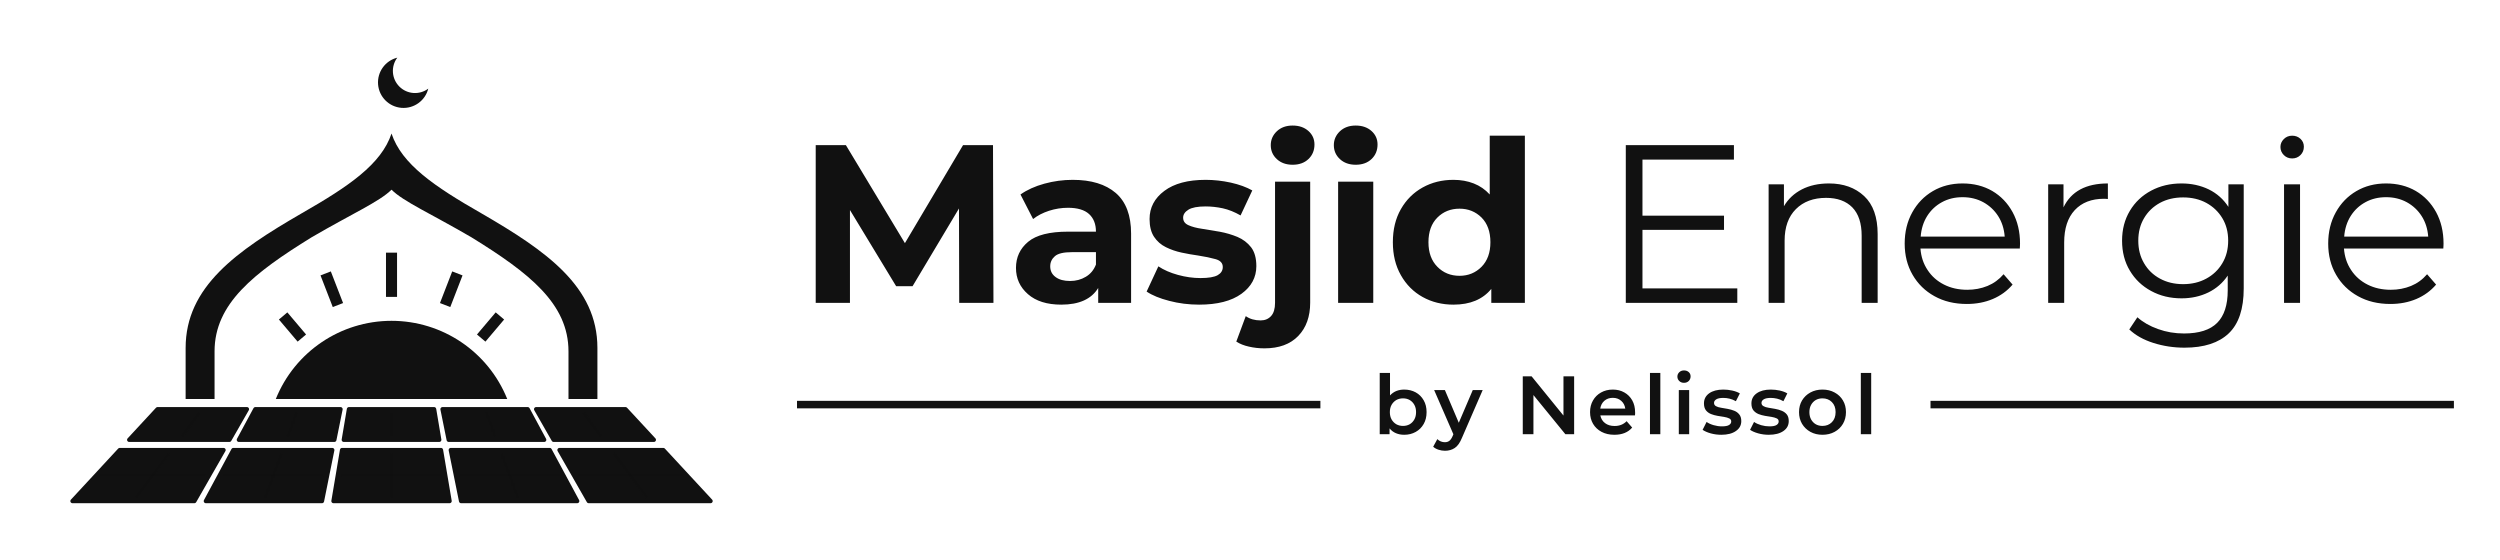
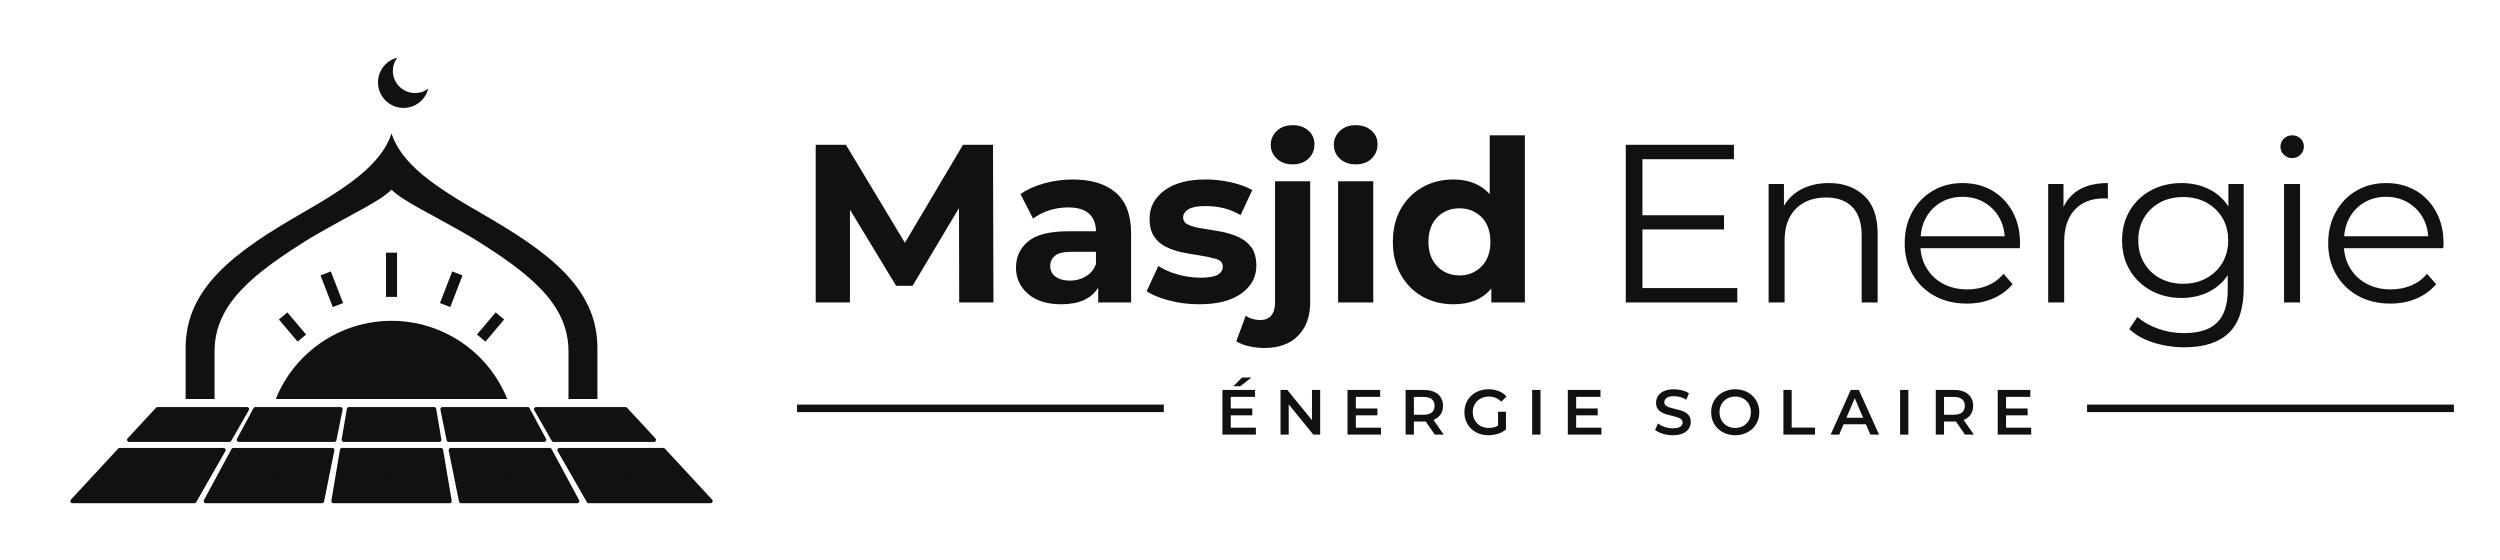
<svg xmlns="http://www.w3.org/2000/svg" viewBox="-6 -6 332.65 74.54" width="1331" height="298">
  <svg x="0" y="0" width="92" height="62.542" viewBox="0 0 406 276">
    <path d="M206.4 7.4A15 15 0 1 0 224.6 25.6A13 13 0 0 1 206.4 7.4Z" fill="#111111" />
    <path d="M82 208L82 178C82 142 112 121 150 99C178 83 197 70 203 52C209 70 228 83 256 99C294 121 324 142 324 178L324 208L307 208L307 180C307 152 284 134 250 113C226 99 210 92 203 85C196 92 180 99 156 113C122 134 99 152 99 180L99 208Z" fill="#111111" />
    <g stroke="#111111" stroke-width="6.5">
      <line x1="203" y1="148" x2="203" y2="122" />
      <line x1="171.5" y1="152.8" x2="164.3" y2="134.2" />
      <line x1="234.5" y1="152.8" x2="241.7" y2="134.2" />
      <line x1="150.3" y1="172.2" x2="139.3" y2="159.2" />
      <line x1="255.7" y1="172.2" x2="266.7" y2="159.2" />
    </g>
    <path d="M135 208A73.3 73.3 0 0 1 271 208Z" fill="#111111" />
    <g fill="#111111" stroke="#111111" stroke-width="2.5" stroke-linejoin="round">
      <polygon points="65.5,214 118.03,214 107.73,232 48.83,232" />
      <polygon points="122.98,214 173.03,214 169.39,232 113.28,232" />
      <polygon points="177.98,214 228.03,214 231.06,232 174.94,232" />
      <polygon points="232.97,214 283.02,214 292.73,232 236.61,232" />
      <polygon points="287.98,214 340.5,214 357.17,232 298.27,232" />
    </g>
    <g fill="#111111" stroke="#111111" stroke-width="2.5" stroke-linejoin="round">
      <polygon points="43.28,238 104.29,238 87.13,268 15.5,268" />
      <polygon points="110.04,238 168.18,238 162.13,268 93.88,268" />
      <polygon points="173.93,238 232.07,238 237.13,268 168.88,268" />
      <polygon points="237.82,238 295.96,238 312.13,268 243.88,268" />
      <polygon points="301.71,238 362.72,238 390.5,268 318.88,268" />
    </g>
    <g stroke="#111111" stroke-opacity="0.35" stroke-width="1.6">
      <line x1="90.26" y1="216" x2="79.78" y2="230" />
      <line x1="147.26" y1="216" x2="142.07" y2="230" />
      <line x1="203" y1="216" x2="203" y2="230" />
      <line x1="258.74" y1="216" x2="263.93" y2="230" />
      <line x1="315.74" y1="216" x2="326.22" y2="230" />
      <line x1="72.29" y1="240" x2="52.81" y2="266" />
      <line x1="138.37" y1="240" x2="128.74" y2="266" />
      <line x1="203" y1="240" x2="203" y2="266" />
      <line x1="267.63" y1="240" x2="277.26" y2="266" />
      <line x1="333.71" y1="240" x2="353.19" y2="266" />
      <line x1="31.39" y1="253" x2="93.71" y2="253" />
      <line x1="103.96" y1="253" x2="163.15" y2="253" />
      <line x1="173.4" y1="253" x2="232.6" y2="253" />
      <line x1="242.85" y1="253" x2="302.04" y2="253" />
      <line x1="312.29" y1="253" x2="374.61" y2="253" />
    </g>
  </svg>
-   <path fill="#111111" d="M107.05 34.33L102.49 34.33L102.49 13.33L106.51 13.33L114.37 26.38L122.11 13.33L126.10 13.33L126.16 34.33L121.60 34.33L121.57 21.76L115.39 32.11L113.20 32.11L107.05 21.97L107.05 34.33ZM144.49 34.33L140.11 34.33L140.11 32.35Q138.76 34.57 135.19 34.57L135.19 34.57Q132.34 34.57 130.75 33.17Q129.16 31.78 129.16 29.68L129.16 29.68Q129.16 27.55 130.78 26.20Q132.40 24.85 136.09 24.85L136.09 24.85L139.81 24.85L139.81 24.85Q139.81 23.35 138.90 22.51Q137.98 21.67 136.09 21.67L136.09 21.67Q134.80 21.67 133.56 22.07Q132.31 22.48 131.44 23.17L131.44 23.17L129.76 19.90Q131.08 18.97 132.94 18.46Q134.80 17.95 136.72 17.95L136.72 17.95Q140.41 17.95 142.45 19.70Q144.49 21.46 144.49 25.12L144.49 25.12L144.49 34.33ZM139.81 29.23L139.81 29.23L139.81 27.58L136.60 27.58Q134.95 27.58 134.34 28.12Q133.72 28.66 133.72 29.47L133.72 29.47Q133.72 30.37 134.43 30.89Q135.13 31.42 136.36 31.42L136.36 31.42Q137.53 31.42 138.46 30.86Q139.39 30.31 139.81 29.23ZM153.55 34.57L153.55 34.57Q151.48 34.57 149.58 34.07Q147.67 33.58 146.56 32.83L146.56 32.83L148.12 29.47Q149.20 30.19 150.73 30.61Q152.26 31.03 153.73 31.03L153.73 31.03Q155.35 31.03 156.03 30.64Q156.70 30.25 156.70 29.56L156.70 29.56Q156.70 28.78 155.74 28.51Q154.78 28.24 153.43 28.03L153.43 28.03Q152.35 27.88 151.22 27.64Q150.10 27.40 149.13 26.92Q148.15 26.44 147.55 25.54Q146.95 24.64 146.95 23.17L146.95 23.17Q146.95 20.89 148.92 19.42Q150.88 17.95 154.42 17.95L154.42 17.95Q156.07 17.95 157.77 18.32Q159.46 18.70 160.63 19.36L160.63 19.36L159.07 22.69Q157.87 22.00 156.70 21.74Q155.53 21.49 154.42 21.49L154.42 21.49Q152.83 21.49 152.13 21.92Q151.42 22.36 151.42 22.99L151.42 22.99Q151.42 23.68 152.13 23.99Q152.83 24.31 153.94 24.47Q155.05 24.64 156.30 24.86Q157.54 25.09 158.65 25.55Q159.76 26.02 160.47 26.93Q161.17 27.85 161.17 29.44L161.17 29.44Q161.17 31.69 159.18 33.13Q157.18 34.57 153.55 34.57ZM162.25 40.39L162.25 40.39Q161.17 40.39 160.18 40.16Q159.19 39.94 158.50 39.49L158.50 39.49L159.76 36.10Q160.57 36.67 161.74 36.67L161.74 36.67Q162.61 36.67 163.14 36.08Q163.66 35.50 163.66 34.33L163.66 34.33L163.66 18.19L168.34 18.19L168.34 34.30Q168.34 37.09 166.75 38.74Q165.16 40.39 162.25 40.39ZM166.00 15.94L166.00 15.94Q164.71 15.94 163.90 15.19Q163.09 14.44 163.09 13.33L163.09 13.33Q163.09 12.25 163.90 11.48Q164.71 10.72 166.00 10.72L166.00 10.72Q167.29 10.72 168.10 11.44Q168.91 12.16 168.91 13.24L168.91 13.24Q168.91 14.41 168.12 15.17Q167.32 15.94 166.00 15.94ZM176.74 34.33L172.06 34.33L172.06 18.19L176.74 18.19L176.74 34.33ZM174.40 15.94L174.40 15.94Q173.11 15.94 172.30 15.19Q171.49 14.44 171.49 13.33L171.49 13.33Q171.49 12.25 172.30 11.48Q173.11 10.72 174.40 10.72L174.40 10.72Q175.69 10.72 176.50 11.44Q177.31 12.16 177.31 13.24L177.31 13.24Q177.31 14.41 176.52 15.17Q175.72 15.94 174.40 15.94ZM187.42 34.57L187.42 34.57Q185.14 34.57 183.31 33.55Q181.48 32.53 180.42 30.65Q179.35 28.78 179.35 26.26L179.35 26.26Q179.35 23.71 180.42 21.85Q181.48 19.99 183.31 18.97Q185.14 17.95 187.42 17.95L187.42 17.95Q188.89 17.95 190.12 18.43Q191.35 18.91 192.25 19.90L192.25 19.90L192.25 12.07L196.93 12.07L196.93 34.33L192.46 34.33L192.46 32.47Q190.75 34.57 187.42 34.57ZM188.23 30.73L188.23 30.73Q189.97 30.73 191.16 29.53Q192.34 28.33 192.34 26.26L192.34 26.26Q192.34 24.16 191.16 22.97Q189.97 21.79 188.23 21.79L188.23 21.79Q186.46 21.79 185.28 22.97Q184.09 24.16 184.09 26.26L184.09 26.26Q184.09 28.33 185.28 29.53Q186.46 30.73 188.23 30.73Z" />
-   <path fill="#111111" d="M225.22 34.33L210.37 34.33L210.37 13.33L224.77 13.33L224.77 15.25L212.59 15.25L212.59 22.72L223.45 22.72L223.45 24.61L212.59 24.61L212.59 32.41L225.22 32.41L225.22 34.33ZM231.52 34.33L229.39 34.33L229.39 18.55L231.43 18.55L231.43 21.46Q232.27 20.02 233.82 19.22Q235.36 18.43 237.43 18.43L237.43 18.43Q240.31 18.43 242.11 20.11Q243.91 21.79 243.91 25.18L243.91 25.18L243.91 34.33L241.78 34.33L241.78 25.39Q241.78 22.90 240.54 21.62Q239.29 20.35 237.04 20.35L237.04 20.35Q234.52 20.35 233.02 21.85Q231.52 23.35 231.52 26.05L231.52 26.05L231.52 34.33ZM255.79 34.48L255.79 34.48Q253.33 34.48 251.47 33.44Q249.61 32.41 248.56 30.59Q247.51 28.78 247.51 26.44L247.51 26.44Q247.51 24.10 248.52 22.28Q249.52 20.47 251.26 19.45Q253.00 18.43 255.22 18.43L255.22 18.43Q257.44 18.43 259.17 19.43Q260.89 20.44 261.88 22.25Q262.87 24.07 262.87 26.44L262.87 26.44Q262.87 26.59 262.86 26.75Q262.84 26.92 262.84 27.10L262.84 27.10L249.61 27.10Q249.73 28.72 250.56 29.96Q251.38 31.21 252.75 31.90Q254.11 32.59 255.85 32.59L255.85 32.59Q257.29 32.59 258.54 32.08Q259.78 31.57 260.68 30.52L260.68 30.52L261.88 31.90Q260.80 33.16 259.24 33.82Q257.68 34.48 255.79 34.48ZM249.64 25.51L249.64 25.51L260.83 25.51Q260.71 23.95 259.96 22.78Q259.21 21.61 257.98 20.93Q256.75 20.26 255.22 20.26L255.22 20.26Q253.69 20.26 252.48 20.92Q251.26 21.58 250.51 22.76Q249.76 23.95 249.64 25.51ZM268.75 34.33L266.62 34.33L266.62 18.55L268.66 18.55L268.66 21.61Q270.19 18.43 274.57 18.43L274.57 18.43L274.57 20.50Q274.42 20.50 274.30 20.48Q274.18 20.47 274.06 20.47L274.06 20.47Q271.57 20.47 270.16 21.98Q268.75 23.50 268.75 26.29L268.75 26.29L268.75 34.33ZM284.77 40.30L284.77 40.30Q282.61 40.30 280.63 39.67Q278.65 39.04 277.42 37.87L277.42 37.87L278.50 36.25Q279.61 37.24 281.25 37.82Q282.88 38.41 284.71 38.41L284.71 38.41Q287.71 38.41 289.12 37.00Q290.53 35.59 290.53 32.68L290.53 32.68L290.53 30.70Q289.54 32.17 287.94 32.95Q286.33 33.73 284.38 33.73L284.38 33.73Q282.13 33.73 280.33 32.75Q278.53 31.78 277.50 30.05Q276.46 28.33 276.46 26.05L276.46 26.05Q276.46 23.80 277.50 22.07Q278.53 20.35 280.33 19.39Q282.13 18.43 284.38 18.43L284.38 18.43Q286.36 18.43 288.00 19.22Q289.63 20.02 290.62 21.55L290.62 21.55L290.62 18.55L292.66 18.55L292.66 32.41Q292.66 36.49 290.67 38.39Q288.67 40.30 284.77 40.30ZM284.59 31.84L284.59 31.84Q286.33 31.84 287.68 31.10Q289.03 30.37 289.81 29.06Q290.59 27.76 290.59 26.05L290.59 26.05Q290.59 24.34 289.81 23.05Q289.03 21.76 287.68 21.02Q286.33 20.29 284.59 20.29L284.59 20.29Q282.85 20.29 281.50 21.02Q280.15 21.76 279.39 23.05Q278.62 24.34 278.62 26.05L278.62 26.05Q278.62 27.76 279.39 29.06Q280.15 30.37 281.50 31.10Q282.85 31.84 284.59 31.84ZM300.16 34.33L298.03 34.33L298.03 18.55L300.16 18.55L300.16 34.33ZM299.11 15.10L299.11 15.10Q298.45 15.10 298.00 14.65Q297.55 14.20 297.55 13.57L297.55 13.57Q297.55 12.97 298.00 12.52Q298.45 12.07 299.11 12.07L299.11 12.07Q299.77 12.07 300.22 12.49Q300.67 12.91 300.67 13.54L300.67 13.54Q300.67 14.20 300.22 14.65Q299.77 15.10 299.11 15.10ZM312.19 34.48L312.19 34.48Q309.73 34.48 307.87 33.44Q306.01 32.41 304.96 30.59Q303.91 28.78 303.91 26.44L303.91 26.44Q303.91 24.10 304.92 22.28Q305.92 20.47 307.66 19.45Q309.40 18.43 311.62 18.43L311.62 18.43Q313.84 18.43 315.57 19.43Q317.29 20.44 318.28 22.25Q319.27 24.07 319.27 26.44L319.27 26.44Q319.27 26.59 319.26 26.75Q319.24 26.92 319.24 27.10L319.24 27.10L306.01 27.10Q306.13 28.72 306.96 29.96Q307.78 31.21 309.15 31.90Q310.51 32.59 312.25 32.59L312.25 32.59Q313.69 32.59 314.94 32.08Q316.18 31.57 317.08 30.52L317.08 30.52L318.28 31.90Q317.20 33.16 315.64 33.82Q314.08 34.48 312.19 34.48ZM306.04 25.51L306.04 25.51L317.23 25.51Q317.11 23.95 316.36 22.78Q315.61 21.61 314.38 20.93Q313.15 20.26 311.62 20.26L311.62 20.26Q310.09 20.26 308.88 20.92Q307.66 21.58 306.91 22.76Q306.16 23.95 306.04 25.51Z" />
-   <path fill="#111111" d="M180.86 51.90L180.86 51.90Q180.26 51.90 179.76 51.69Q179.26 51.48 178.91 51.05L178.91 51.05L178.91 51.82L177.60 51.82L177.60 43.66L178.97 43.66L178.97 46.66Q179.33 46.27 179.81 46.07Q180.30 45.88 180.86 45.88L180.86 45.88Q181.71 45.88 182.39 46.25Q183.06 46.62 183.45 47.30Q183.84 47.97 183.84 48.88L183.84 48.88Q183.84 49.80 183.45 50.47Q183.06 51.15 182.39 51.52Q181.71 51.90 180.86 51.90ZM180.70 50.72L180.70 50.72Q181.20 50.72 181.59 50.50Q181.98 50.27 182.21 49.86Q182.44 49.45 182.44 48.88L182.44 48.88Q182.44 48.32 182.21 47.91Q181.98 47.50 181.59 47.27Q181.20 47.05 180.70 47.05L180.70 47.05Q180.21 47.05 179.81 47.27Q179.42 47.50 179.18 47.91Q178.95 48.32 178.95 48.88L178.95 48.88Q178.95 49.45 179.18 49.86Q179.42 50.27 179.81 50.50Q180.21 50.72 180.70 50.72ZM186.29 54.03L186.29 54.03Q185.86 54.03 185.43 53.89Q185.00 53.75 184.72 53.49L184.72 53.49L185.27 52.48Q185.70 52.89 186.28 52.89L186.28 52.89Q186.64 52.89 186.88 52.70Q187.12 52.51 187.31 52.07L187.31 52.07L187.41 51.83L184.85 45.95L186.28 45.95L188.13 50.30L189.99 45.95L191.31 45.95L188.56 52.29Q188.15 53.30 187.59 53.66Q187.03 54.03 186.29 54.03ZM198.07 51.82L196.65 51.82L196.65 44.12L197.83 44.12L202.07 49.34L202.07 44.12L203.49 44.12L203.49 51.82L202.32 51.82L198.07 46.61L198.07 51.82ZM208.85 51.90L208.85 51.90Q207.87 51.90 207.14 51.51Q206.41 51.12 206.01 50.44Q205.61 49.76 205.61 48.88L205.61 48.88Q205.61 48.00 206.00 47.33Q206.39 46.65 207.07 46.27Q207.76 45.88 208.64 45.88L208.64 45.88Q209.50 45.88 210.17 46.26Q210.84 46.63 211.23 47.32Q211.61 48.00 211.61 48.92L211.61 48.92Q211.61 49.01 211.61 49.12Q211.60 49.23 211.59 49.32L211.59 49.32L206.98 49.32Q207.10 49.96 207.61 50.35Q208.11 50.73 208.88 50.73L208.88 50.73Q209.86 50.73 210.48 50.09L210.48 50.09L211.22 50.94Q210.40 51.90 208.85 51.90ZM206.97 48.41L206.97 48.41L210.30 48.41Q210.21 47.77 209.76 47.38Q209.31 46.98 208.64 46.98L208.64 46.98Q207.97 46.98 207.52 47.37Q207.07 47.76 206.97 48.41ZM214.97 51.82L213.59 51.82L213.59 43.66L214.97 43.66L214.97 51.82ZM218.81 51.82L217.43 51.82L217.43 45.95L218.81 45.95L218.81 51.82ZM218.12 44.98L218.12 44.98Q217.74 44.98 217.49 44.74Q217.24 44.50 217.24 44.15L217.24 44.15Q217.24 43.81 217.49 43.57Q217.74 43.33 218.12 43.33L218.12 43.33Q218.51 43.33 218.76 43.56Q219.00 43.78 219.00 44.12L219.00 44.12Q219.00 44.48 218.76 44.73Q218.51 44.98 218.12 44.98ZM223.09 51.90L223.09 51.90Q222.35 51.90 221.67 51.71Q221.00 51.52 220.60 51.24L220.60 51.24L221.13 50.19Q221.51 50.46 222.07 50.62Q222.62 50.78 223.17 50.78L223.17 50.78Q223.83 50.78 224.12 50.60Q224.41 50.42 224.41 50.13L224.41 50.13Q224.41 49.84 224.14 49.72Q223.88 49.59 223.46 49.52Q223.05 49.46 222.59 49.38Q222.13 49.30 221.72 49.14Q221.30 48.97 221.04 48.64Q220.78 48.30 220.78 47.72L220.78 47.72Q220.78 46.88 221.47 46.38Q222.17 45.88 223.36 45.88L223.36 45.88Q223.94 45.88 224.55 46.01Q225.16 46.15 225.56 46.39L225.56 46.39L225.03 47.43Q224.61 47.19 224.19 47.09Q223.77 46.99 223.35 46.99L223.35 46.99Q222.72 46.99 222.42 47.18Q222.12 47.37 222.12 47.65L222.12 47.65Q222.12 47.95 222.38 48.09Q222.64 48.24 223.06 48.30Q223.47 48.37 223.93 48.45Q224.39 48.53 224.81 48.70Q225.22 48.86 225.48 49.19Q225.75 49.51 225.75 50.08L225.75 50.08Q225.75 50.91 225.03 51.40Q224.32 51.90 223.09 51.90ZM229.41 51.90L229.41 51.90Q228.67 51.90 228.00 51.71Q227.32 51.52 226.92 51.24L226.92 51.24L227.45 50.19Q227.84 50.46 228.39 50.62Q228.95 50.78 229.50 50.78L229.50 50.78Q230.16 50.78 230.44 50.60Q230.73 50.42 230.73 50.13L230.73 50.13Q230.73 49.84 230.47 49.72Q230.20 49.59 229.79 49.52Q229.38 49.46 228.91 49.38Q228.45 49.30 228.04 49.14Q227.63 48.97 227.36 48.64Q227.10 48.30 227.10 47.72L227.10 47.72Q227.10 46.88 227.80 46.38Q228.50 45.88 229.68 45.88L229.68 45.88Q230.27 45.88 230.88 46.01Q231.49 46.15 231.88 46.39L231.88 46.39L231.36 47.43Q230.94 47.19 230.52 47.09Q230.09 46.99 229.67 46.99L229.67 46.99Q229.05 46.99 228.74 47.18Q228.44 47.37 228.44 47.65L228.44 47.65Q228.44 47.95 228.71 48.09Q228.97 48.24 229.38 48.30Q229.79 48.37 230.26 48.45Q230.72 48.53 231.13 48.70Q231.54 48.86 231.81 49.19Q232.07 49.51 232.07 50.08L232.07 50.08Q232.07 50.91 231.36 51.40Q230.64 51.90 229.41 51.90ZM236.56 51.90L236.56 51.90Q235.66 51.90 234.95 51.51Q234.25 51.12 233.84 50.44Q233.44 49.76 233.44 48.88L233.44 48.88Q233.44 48.00 233.84 47.33Q234.25 46.65 234.95 46.27Q235.66 45.88 236.56 45.88L236.56 45.88Q237.47 45.88 238.18 46.27Q238.89 46.65 239.29 47.33Q239.69 48.00 239.69 48.88L239.69 48.88Q239.69 49.76 239.29 50.44Q238.89 51.12 238.18 51.51Q237.47 51.90 236.56 51.90ZM236.56 50.72L236.56 50.72Q237.32 50.72 237.81 50.23Q238.31 49.73 238.31 48.88L238.31 48.88Q238.31 48.04 237.81 47.54Q237.32 47.05 236.56 47.05L236.56 47.05Q236.06 47.05 235.67 47.27Q235.28 47.50 235.05 47.91Q234.82 48.32 234.82 48.88L234.82 48.88Q234.82 49.45 235.05 49.86Q235.28 50.27 235.67 50.50Q236.06 50.72 236.56 50.72ZM243.05 51.82L241.67 51.82L241.67 43.66L243.05 43.66L243.05 51.82Z" />
-   <rect x="100.00" y="47.38" width="69.70" height="1" fill="#111111" />
-   <rect x="250.95" y="47.38" width="69.70" height="1" fill="#111111" />
+   <path fill="#111111" d="M107.05 34.28L102.49 34.28L102.49 13.28L106.51 13.28L114.37 26.33L122.11 13.28L126.10 13.28L126.16 34.28L121.60 34.28L121.57 21.71L115.39 32.06L113.20 32.06L107.05 21.92L107.05 34.28ZM144.49 34.28L140.11 34.28L140.11 32.30Q138.76 34.52 135.19 34.52L135.19 34.52Q132.34 34.52 130.75 33.12Q129.16 31.73 129.16 29.63L129.16 29.63Q129.16 27.50 130.78 26.15Q132.40 24.80 136.09 24.80L136.09 24.80L139.81 24.80L139.81 24.80Q139.81 23.30 138.90 22.46Q137.98 21.62 136.09 21.62L136.09 21.62Q134.80 21.62 133.56 22.02Q132.31 22.43 131.44 23.12L131.44 23.12L129.76 19.85Q131.08 18.92 132.94 18.41Q134.80 17.90 136.72 17.90L136.72 17.90Q140.41 17.90 142.45 19.65Q144.49 21.41 144.49 25.07L144.49 25.07L144.49 34.28ZM139.81 29.18L139.81 29.18L139.81 27.53L136.60 27.53Q134.95 27.53 134.34 28.07Q133.72 28.61 133.72 29.42L133.72 29.42Q133.72 30.32 134.43 30.84Q135.13 31.37 136.36 31.37L136.36 31.37Q137.53 31.37 138.46 30.81Q139.39 30.26 139.81 29.18ZM153.55 34.52L153.55 34.52Q151.48 34.52 149.58 34.02Q147.67 33.53 146.56 32.78L146.56 32.78L148.12 29.42Q149.20 30.14 150.73 30.56Q152.26 30.98 153.73 30.98L153.73 30.98Q155.35 30.98 156.03 30.59Q156.70 30.20 156.70 29.51L156.70 29.51Q156.70 28.73 155.74 28.46Q154.78 28.19 153.43 27.98L153.43 27.98Q152.35 27.83 151.22 27.59Q150.10 27.35 149.13 26.87Q148.15 26.39 147.55 25.49Q146.95 24.59 146.95 23.12L146.95 23.12Q146.95 20.84 148.92 19.37Q150.88 17.90 154.42 17.90L154.42 17.90Q156.07 17.90 157.77 18.27Q159.46 18.65 160.63 19.31L160.63 19.31L159.07 22.64Q157.87 21.95 156.70 21.69Q155.53 21.44 154.42 21.44L154.42 21.44Q152.83 21.44 152.13 21.87Q151.42 22.31 151.42 22.94L151.42 22.94Q151.42 23.63 152.13 23.94Q152.83 24.26 153.94 24.42Q155.05 24.59 156.30 24.81Q157.54 25.04 158.65 25.50Q159.76 25.97 160.47 26.88Q161.17 27.80 161.17 29.39L161.17 29.39Q161.17 31.64 159.18 33.08Q157.18 34.52 153.55 34.52ZM162.25 40.34L162.25 40.34Q161.17 40.34 160.18 40.11Q159.19 39.89 158.50 39.44L158.50 39.44L159.76 36.05Q160.57 36.62 161.74 36.62L161.74 36.62Q162.61 36.62 163.14 36.03Q163.66 35.45 163.66 34.28L163.66 34.28L163.66 18.14L168.34 18.14L168.34 34.25Q168.34 37.04 166.75 38.69Q165.16 40.34 162.25 40.34ZM166.00 15.89L166.00 15.89Q164.71 15.89 163.90 15.14Q163.09 14.39 163.09 13.28L163.09 13.28Q163.09 12.20 163.90 11.43Q164.71 10.67 166.00 10.67L166.00 10.67Q167.29 10.67 168.10 11.39Q168.91 12.11 168.91 13.19L168.91 13.19Q168.91 14.36 168.12 15.12Q167.32 15.89 166.00 15.89ZM176.74 34.28L172.06 34.28L172.06 18.14L176.74 18.14L176.74 34.28ZM174.40 15.89L174.40 15.89Q173.11 15.89 172.30 15.14Q171.49 14.39 171.49 13.28L171.49 13.28Q171.49 12.20 172.30 11.43Q173.11 10.67 174.40 10.67L174.40 10.67Q175.69 10.67 176.50 11.39Q177.31 12.11 177.31 13.19L177.31 13.19Q177.31 14.36 176.52 15.12Q175.72 15.89 174.40 15.89ZM187.42 34.52L187.42 34.52Q185.14 34.52 183.31 33.50Q181.48 32.48 180.42 30.60Q179.35 28.73 179.35 26.21L179.35 26.21Q179.35 23.66 180.42 21.80Q181.48 19.94 183.31 18.92Q185.14 17.90 187.42 17.90L187.42 17.90Q188.89 17.90 190.12 18.38Q191.35 18.86 192.25 19.85L192.25 19.85L192.25 12.02L196.93 12.02L196.93 34.28L192.46 34.28L192.46 32.42Q190.75 34.52 187.42 34.52ZM188.23 30.68L188.23 30.68Q189.97 30.68 191.16 29.48Q192.34 28.28 192.34 26.21L192.34 26.21Q192.34 24.11 191.16 22.92Q189.97 21.74 188.23 21.74L188.23 21.74Q186.46 21.74 185.28 22.92Q184.09 24.11 184.09 26.21L184.09 26.21Q184.09 28.28 185.28 29.48Q186.46 30.68 188.23 30.68Z" />
+   <path fill="#111111" d="M225.22 34.28L210.37 34.28L210.37 13.28L224.77 13.28L224.77 15.20L212.59 15.20L212.59 22.67L223.45 22.67L223.45 24.56L212.59 24.56L212.59 32.36L225.22 32.36L225.22 34.28ZM231.52 34.28L229.39 34.28L229.39 18.50L231.43 18.50L231.43 21.41Q232.27 19.97 233.82 19.17Q235.36 18.38 237.43 18.38L237.43 18.38Q240.31 18.38 242.11 20.06Q243.91 21.74 243.91 25.13L243.91 25.13L243.91 34.28L241.78 34.28L241.78 25.34Q241.78 22.85 240.54 21.57Q239.29 20.30 237.04 20.30L237.04 20.30Q234.52 20.30 233.02 21.80Q231.52 23.30 231.52 26.00L231.52 26.00L231.52 34.28ZM255.79 34.43L255.79 34.43Q253.33 34.43 251.47 33.39Q249.61 32.36 248.56 30.54Q247.51 28.73 247.51 26.39L247.51 26.39Q247.51 24.05 248.52 22.23Q249.52 20.42 251.26 19.40Q253.00 18.38 255.22 18.38L255.22 18.38Q257.44 18.38 259.17 19.38Q260.89 20.39 261.88 22.20Q262.87 24.02 262.87 26.39L262.87 26.39Q262.87 26.54 262.86 26.70Q262.84 26.87 262.84 27.05L262.84 27.05L249.61 27.05Q249.73 28.67 250.56 29.91Q251.38 31.16 252.75 31.85Q254.11 32.54 255.85 32.54L255.85 32.54Q257.29 32.54 258.54 32.03Q259.78 31.52 260.68 30.47L260.68 30.47L261.88 31.85Q260.80 33.11 259.24 33.77Q257.68 34.43 255.79 34.43ZM249.64 25.46L249.64 25.46L260.83 25.46Q260.71 23.90 259.96 22.73Q259.21 21.56 257.98 20.88Q256.75 20.21 255.22 20.21L255.22 20.21Q253.69 20.21 252.48 20.87Q251.26 21.53 250.51 22.71Q249.76 23.90 249.64 25.46ZM268.75 34.28L266.62 34.28L266.62 18.50L268.66 18.50L268.66 21.56Q270.19 18.38 274.57 18.38L274.57 18.38L274.57 20.45Q274.42 20.45 274.30 20.43Q274.18 20.42 274.06 20.42L274.06 20.42Q271.57 20.42 270.16 21.93Q268.75 23.45 268.75 26.24L268.75 26.24L268.75 34.28ZM284.77 40.25L284.77 40.25Q282.61 40.25 280.63 39.62Q278.65 38.99 277.42 37.82L277.42 37.82L278.50 36.20Q279.61 37.19 281.25 37.77Q282.88 38.36 284.71 38.36L284.71 38.36Q287.71 38.36 289.12 36.95Q290.53 35.54 290.53 32.63L290.53 32.63L290.53 30.65Q289.54 32.12 287.94 32.90Q286.33 33.68 284.38 33.68L284.38 33.68Q282.13 33.68 280.33 32.70Q278.53 31.73 277.50 30.00Q276.46 28.28 276.46 26.00L276.46 26.00Q276.46 23.75 277.50 22.02Q278.53 20.30 280.33 19.34Q282.13 18.38 284.38 18.38L284.38 18.38Q286.36 18.38 288.00 19.17Q289.63 19.97 290.62 21.50L290.62 21.50L290.62 18.50L292.66 18.50L292.66 32.36Q292.66 36.44 290.67 38.34Q288.67 40.25 284.77 40.25ZM284.59 31.79L284.59 31.79Q286.33 31.79 287.68 31.05Q289.03 30.32 289.81 29.01Q290.59 27.71 290.59 26.00L290.59 26.00Q290.59 24.29 289.81 23.00Q289.03 21.71 287.68 20.97Q286.33 20.24 284.59 20.24L284.59 20.24Q282.85 20.24 281.50 20.97Q280.15 21.71 279.39 23.00Q278.62 24.29 278.62 26.00L278.62 26.00Q278.62 27.71 279.39 29.01Q280.15 30.32 281.50 31.05Q282.85 31.79 284.59 31.79ZM300.16 34.28L298.03 34.28L298.03 18.50L300.16 18.50L300.16 34.28ZM299.11 15.05L299.11 15.05Q298.45 15.05 298.00 14.60Q297.55 14.15 297.55 13.52L297.55 13.52Q297.55 12.92 298.00 12.47Q298.45 12.02 299.11 12.02L299.11 12.02Q299.77 12.02 300.22 12.44Q300.67 12.86 300.67 13.49L300.67 13.49Q300.67 14.15 300.22 14.60Q299.77 15.05 299.11 15.05ZM312.19 34.43L312.19 34.43Q309.73 34.43 307.87 33.39Q306.01 32.36 304.96 30.54Q303.91 28.73 303.91 26.39L303.91 26.39Q303.91 24.05 304.92 22.23Q305.92 20.42 307.66 19.40Q309.40 18.38 311.62 18.38L311.62 18.38Q313.84 18.38 315.57 19.38Q317.29 20.39 318.28 22.20Q319.27 24.02 319.27 26.39L319.27 26.39Q319.27 26.54 319.26 26.70Q319.24 26.87 319.24 27.05L319.24 27.05L306.01 27.05Q306.13 28.67 306.96 29.91Q307.78 31.16 309.15 31.85Q310.51 32.54 312.25 32.54L312.25 32.54Q313.69 32.54 314.94 32.03Q316.18 31.52 317.08 30.47L317.08 30.47L318.28 31.85Q317.20 33.11 315.64 33.77Q314.08 34.43 312.19 34.43ZM306.04 25.46L306.04 25.46L317.23 25.46Q317.11 23.90 316.36 22.73Q315.61 21.56 314.38 20.88Q313.15 20.21 311.62 20.21L311.62 20.21Q310.09 20.21 308.88 20.87Q307.66 21.53 306.91 22.71Q306.16 23.90 306.04 25.46Z" />
+   <path fill="#111111" d="M161.11 51.88L156.65 51.88L156.65 45.93L161.00 45.93L161.00 46.85L157.76 46.85L157.76 48.40L160.63 48.40L160.63 49.31L157.76 49.31L157.76 50.95L161.11 50.95L161.11 51.88ZM159.03 45.44L158.11 45.44L159.26 44.28L160.51 44.28L159.03 45.44ZM165.48 51.88L164.39 51.88L164.39 45.93L165.30 45.93L168.58 49.95L168.58 45.93L169.67 45.93L169.67 51.88L168.76 51.88L165.48 47.85L165.48 51.88ZM177.77 51.88L173.31 51.88L173.31 45.93L177.66 45.93L177.66 46.85L174.42 46.85L174.42 48.40L177.29 48.40L177.29 49.31L174.42 49.31L174.42 50.95L177.77 50.95L177.77 51.88ZM182.15 51.88L181.05 51.88L181.05 45.93L183.49 45.93Q184.68 45.93 185.35 46.49Q186.03 47.06 186.03 48.04L186.03 48.04Q186.03 48.72 185.70 49.20Q185.36 49.68 184.76 49.93L184.76 49.93L186.13 51.88L184.94 51.88L183.72 50.13Q183.61 50.14 183.49 50.14L183.49 50.14L182.15 50.14L182.15 51.88ZM182.15 46.86L182.15 49.23L183.44 49.23Q184.17 49.23 184.54 48.92Q184.91 48.60 184.91 48.04L184.91 48.04Q184.91 47.48 184.54 47.17Q184.17 46.86 183.44 46.86L183.44 46.86L182.15 46.86ZM192.08 51.96L192.08 51.96Q191.38 51.96 190.80 51.74Q190.22 51.51 189.78 51.10Q189.35 50.69 189.11 50.12Q188.88 49.56 188.88 48.90L188.88 48.90Q188.88 48.24 189.11 47.68Q189.35 47.12 189.78 46.70Q190.22 46.29 190.81 46.07Q191.40 45.84 192.10 45.84L192.10 45.84Q192.84 45.84 193.46 46.09Q194.07 46.33 194.49 46.81L194.49 46.81L193.79 47.49Q193.44 47.14 193.03 46.98Q192.62 46.81 192.15 46.81L192.15 46.81Q191.52 46.81 191.03 47.08Q190.54 47.34 190.27 47.82Q189.99 48.29 189.99 48.90L189.99 48.90Q189.99 49.50 190.27 49.98Q190.54 50.46 191.03 50.72Q191.51 50.99 192.14 50.99L192.14 50.99Q192.46 50.99 192.77 50.92Q193.07 50.85 193.36 50.69L193.36 50.69L193.36 48.83L194.41 48.83L194.41 51.20Q193.94 51.58 193.33 51.77Q192.71 51.96 192.08 51.96ZM199.01 51.88L197.90 51.88L197.90 45.93L199.01 45.93L199.01 51.88ZM207.12 51.88L202.65 51.88L202.65 45.93L207.00 45.93L207.00 46.85L203.76 46.85L203.76 48.40L206.63 48.40L206.63 49.31L203.76 49.31L203.76 50.95L207.12 50.95L207.12 51.88ZM216.62 51.96L216.62 51.96Q215.92 51.96 215.28 51.76Q214.65 51.56 214.27 51.25L214.27 51.25L214.66 50.39Q215.01 50.68 215.54 50.86Q216.07 51.04 216.62 51.04L216.62 51.04Q217.32 51.04 217.63 50.82Q217.94 50.60 217.94 50.27L217.94 50.27Q217.94 50.00 217.75 49.83Q217.55 49.67 217.24 49.57Q216.93 49.47 216.55 49.38Q216.17 49.30 215.79 49.19Q215.41 49.07 215.10 48.89Q214.78 48.70 214.59 48.40Q214.40 48.09 214.40 47.62L214.40 47.62Q214.40 47.13 214.66 46.73Q214.92 46.32 215.45 46.08Q215.98 45.84 216.80 45.84L216.80 45.84Q217.33 45.84 217.86 45.98Q218.39 46.11 218.78 46.37L218.78 46.37L218.43 47.23Q218.03 46.99 217.61 46.87Q217.18 46.76 216.79 46.76L216.79 46.76Q216.10 46.76 215.80 47.00Q215.50 47.23 215.50 47.57L215.50 47.57Q215.50 47.84 215.69 48.00Q215.88 48.16 216.19 48.26Q216.51 48.36 216.89 48.45Q217.27 48.53 217.64 48.64Q218.01 48.75 218.33 48.93Q218.64 49.12 218.83 49.42Q219.02 49.72 219.02 50.19L219.02 50.19Q219.02 50.67 218.77 51.07Q218.51 51.48 217.97 51.72Q217.44 51.96 216.62 51.96ZM224.94 51.96L224.94 51.96Q224.25 51.96 223.67 51.73Q223.08 51.50 222.65 51.09Q222.21 50.68 221.97 50.12Q221.74 49.56 221.74 48.90L221.74 48.90Q221.74 48.24 221.97 47.68Q222.21 47.12 222.65 46.71Q223.08 46.30 223.67 46.07Q224.25 45.84 224.94 45.84L224.94 45.84Q225.64 45.84 226.22 46.07Q226.80 46.30 227.24 46.71Q227.67 47.12 227.91 47.68Q228.15 48.24 228.15 48.90L228.15 48.90Q228.15 49.56 227.91 50.12Q227.67 50.68 227.24 51.09Q226.80 51.50 226.22 51.73Q225.64 51.96 224.94 51.96ZM224.94 50.99L224.94 50.99Q225.54 50.99 226.02 50.72Q226.49 50.46 226.76 49.98Q227.03 49.50 227.03 48.90L227.03 48.90Q227.03 48.30 226.76 47.82Q226.49 47.34 226.02 47.08Q225.54 46.81 224.94 46.81L224.94 46.81Q224.34 46.81 223.87 47.08Q223.39 47.34 223.12 47.82Q222.85 48.30 222.85 48.90L222.85 48.90Q222.85 49.50 223.12 49.98Q223.39 50.46 223.87 50.72Q224.34 50.99 224.94 50.99ZM235.57 51.88L231.36 51.88L231.36 45.93L232.46 45.93L232.46 50.94L235.57 50.94L235.57 51.88ZM238.79 51.88L237.65 51.88L240.33 45.93L241.41 45.93L244.10 51.88L242.94 51.88L242.35 50.50L239.37 50.50L238.79 51.88ZM240.86 47.03L239.75 49.63L241.97 49.63L240.86 47.03ZM248.00 51.88L246.90 51.88L246.90 45.93L248.00 45.93L248.00 51.88ZM252.75 51.88L251.65 51.88L251.65 45.93L254.09 45.93Q255.28 45.93 255.95 46.49Q256.63 47.06 256.63 48.04L256.63 48.04Q256.63 48.72 256.30 49.20Q255.97 49.68 255.36 49.93L255.36 49.93L256.73 51.88L255.54 51.88L254.33 50.13Q254.21 50.14 254.10 50.14L254.10 50.14L252.75 50.14L252.75 51.88ZM252.75 46.86L252.75 49.23L254.04 49.23Q254.78 49.23 255.15 48.92Q255.52 48.60 255.52 48.04L255.52 48.04Q255.52 47.48 255.15 47.17Q254.78 46.86 254.04 46.86L254.04 46.86L252.75 46.86ZM264.36 51.88L259.90 51.88L259.90 45.93L264.24 45.93L264.24 46.85L261.01 46.85L261.01 48.40L263.88 48.40L263.88 49.31L261.01 49.31L261.01 50.95L264.36 50.95L264.36 51.88Z" />
+   <rect x="100.00" y="47.88" width="48.85" height="1" fill="#111111" />
+   <rect x="271.80" y="47.88" width="48.85" height="1" fill="#111111" />
</svg>
